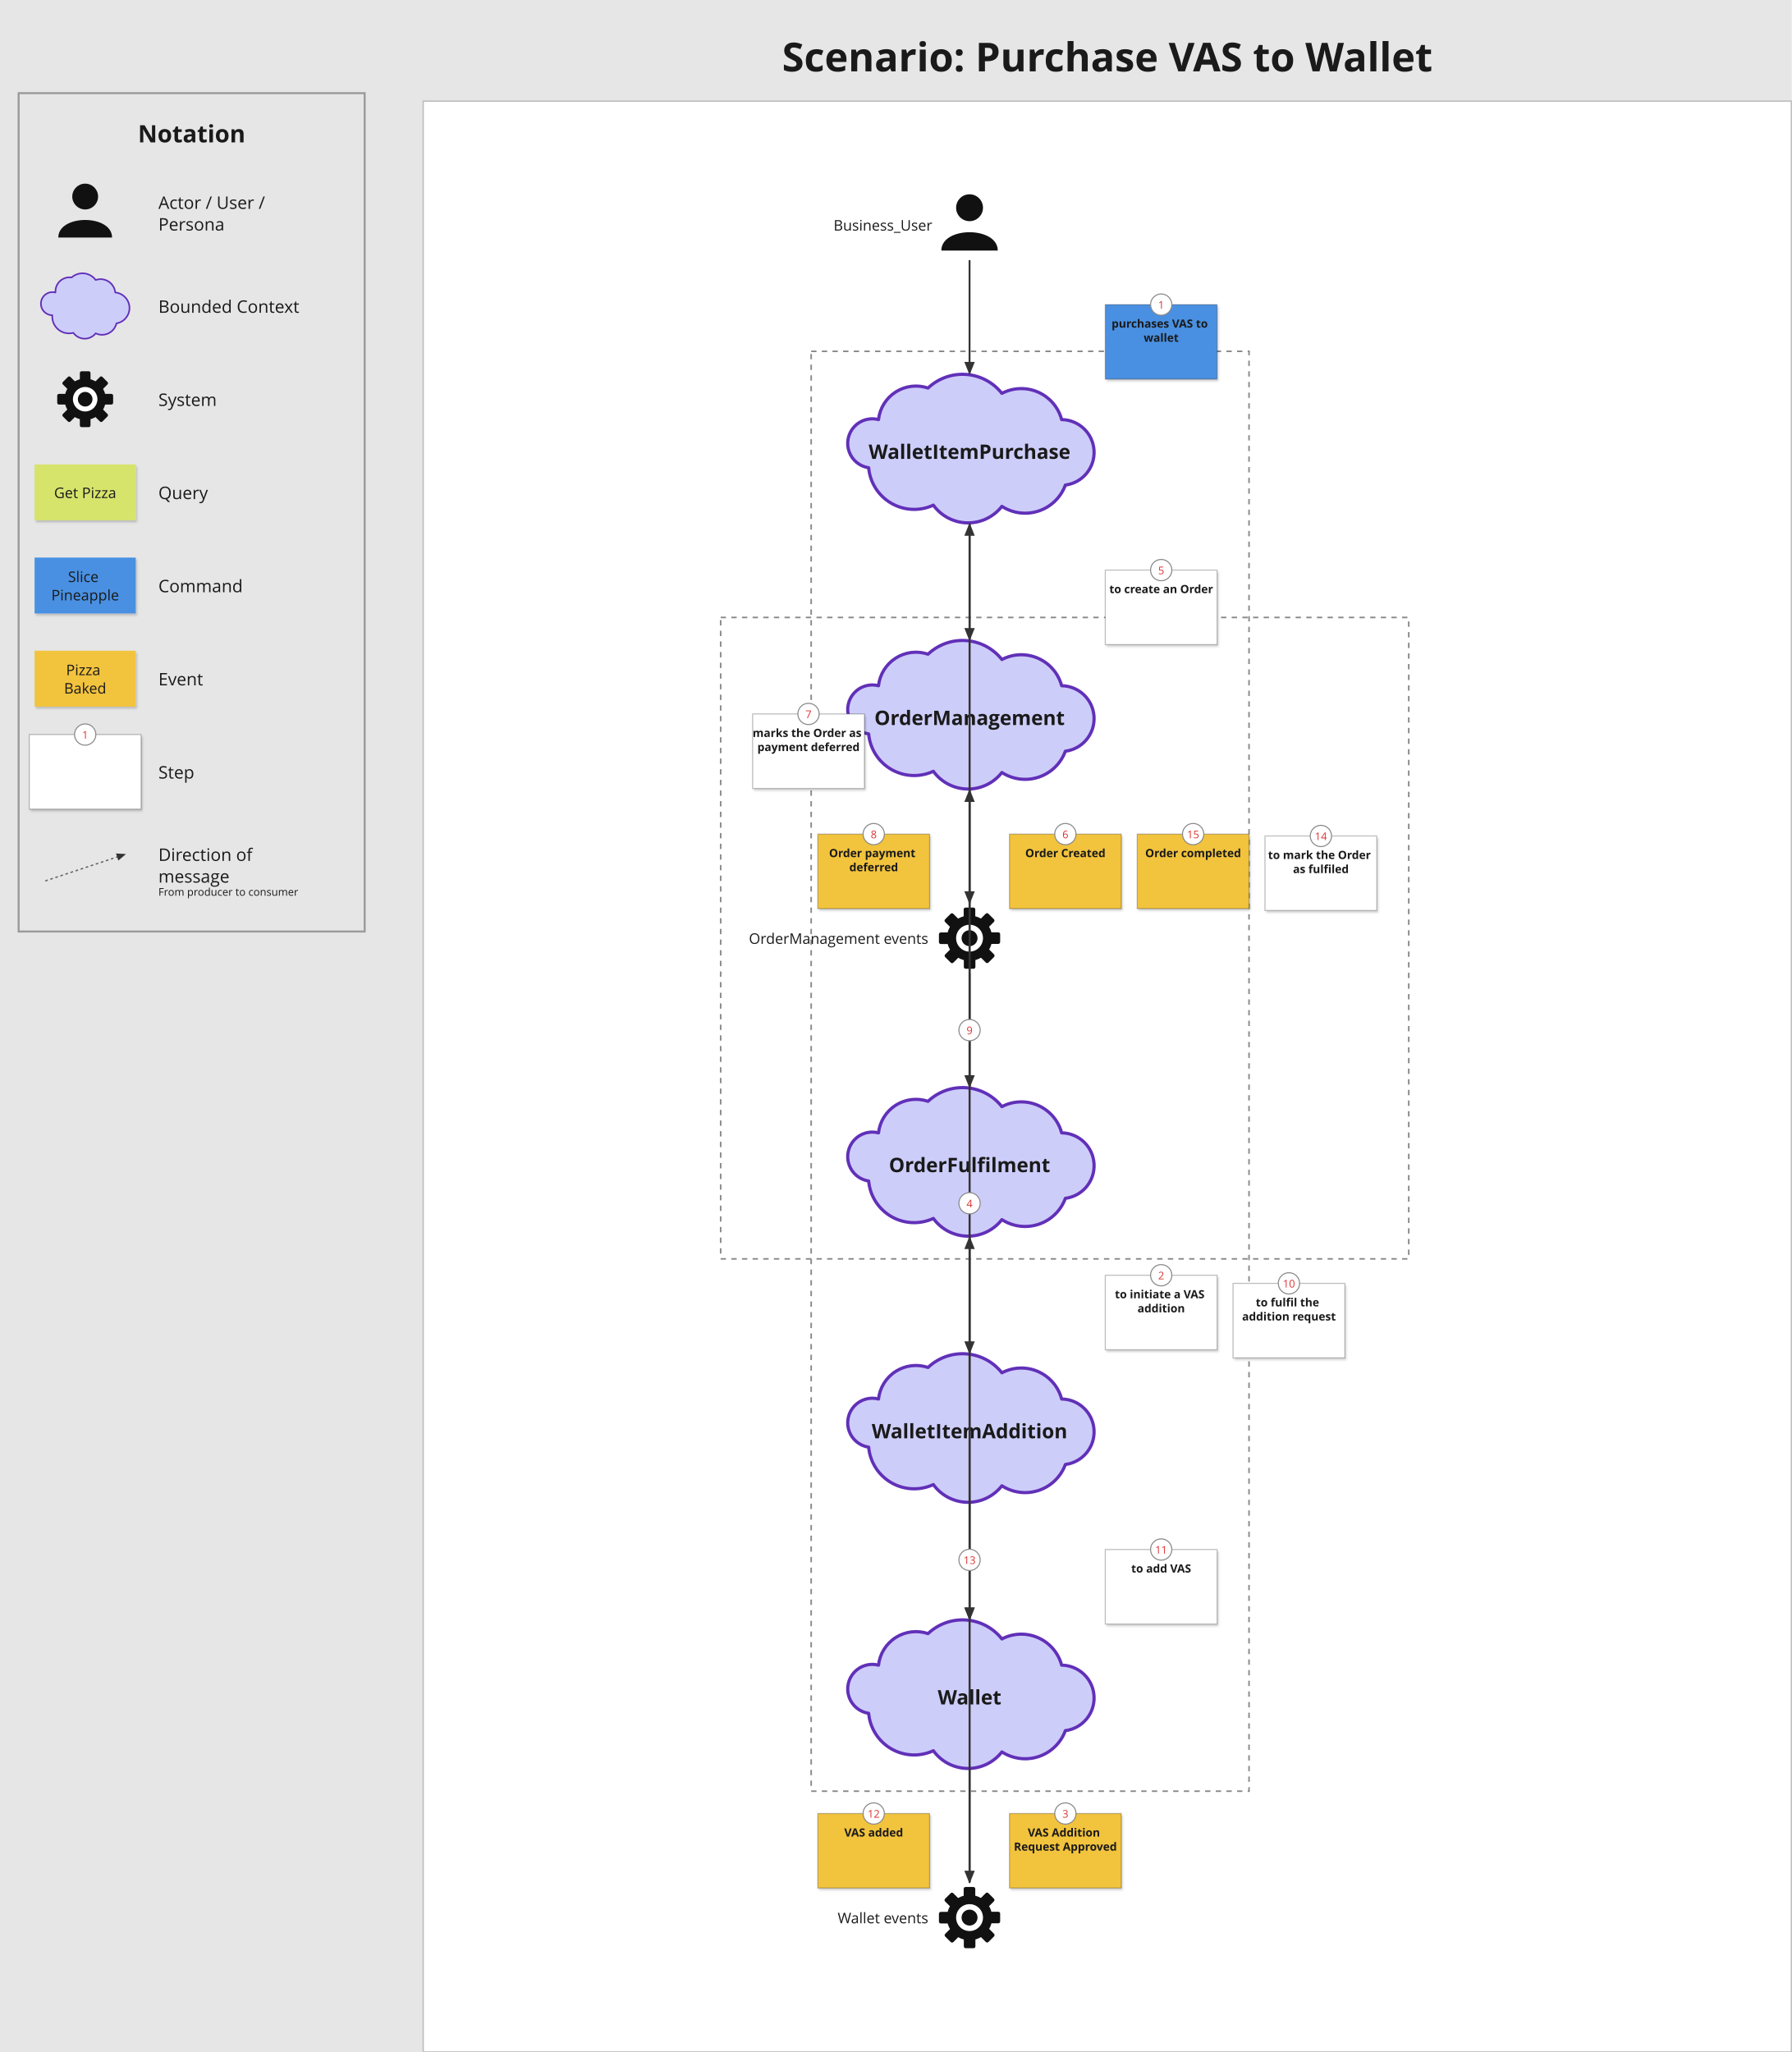
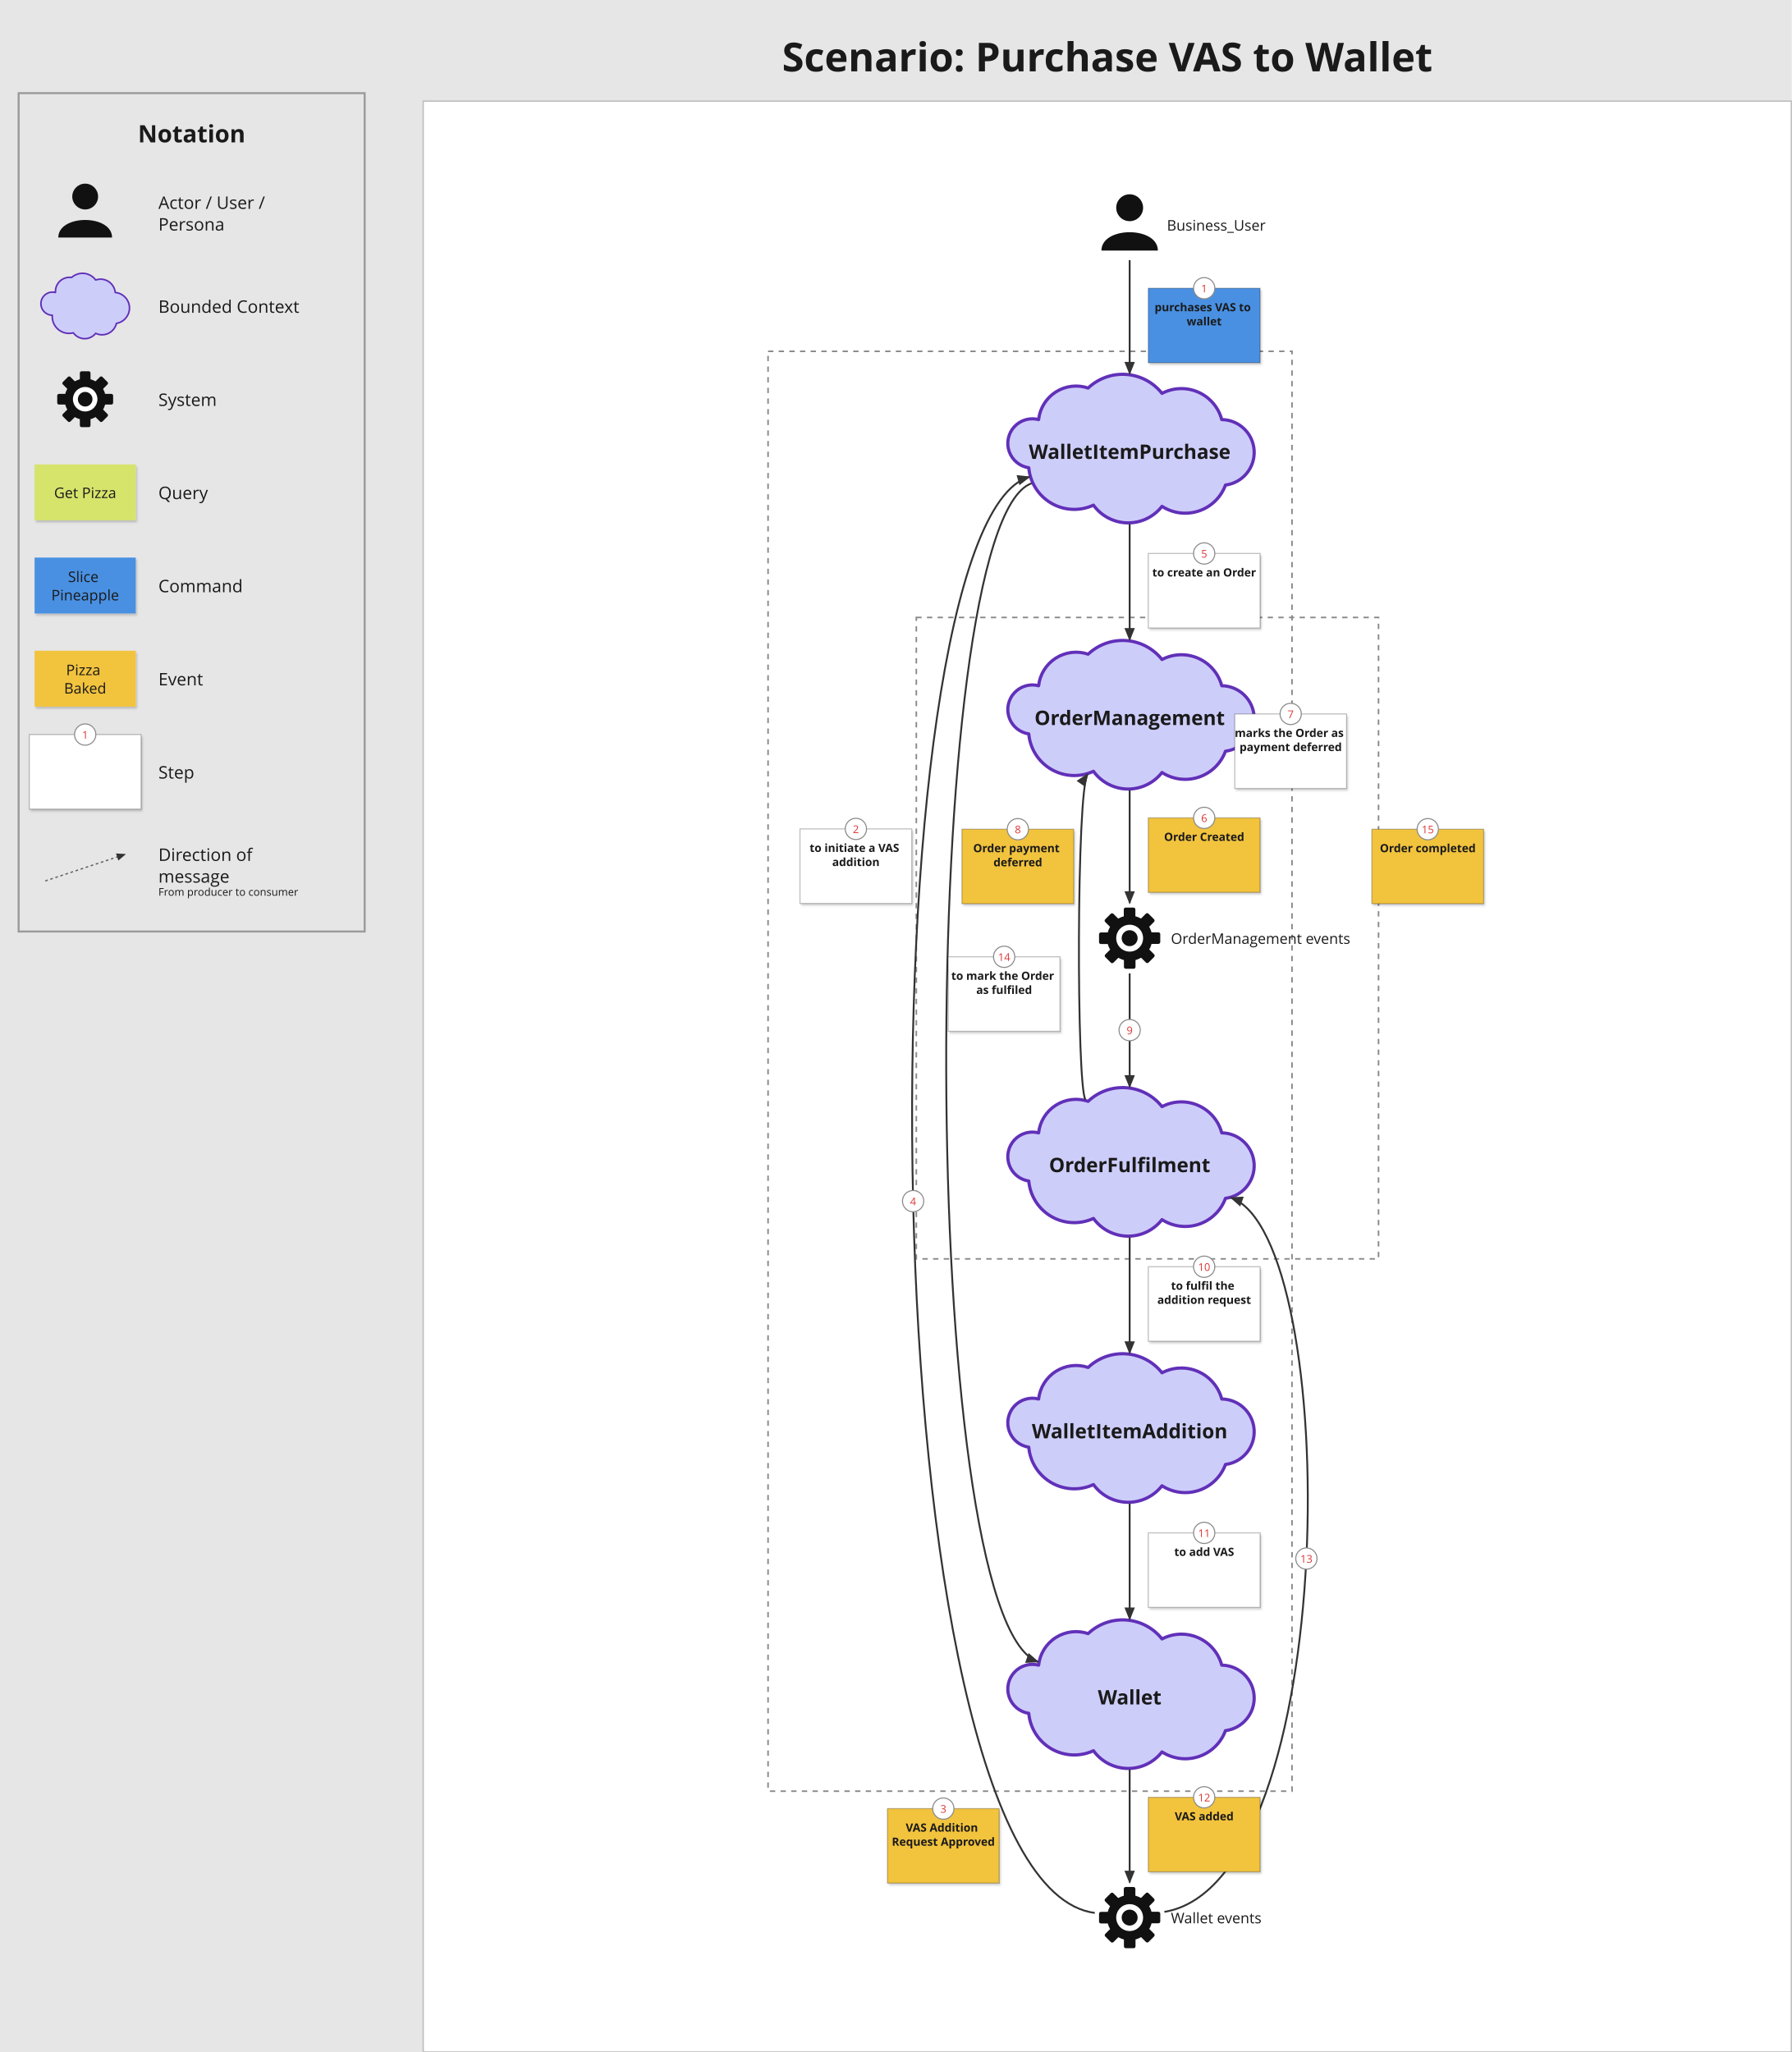
<svg xmlns="http://www.w3.org/2000/svg" width="1346" height="1542" viewBox="0 0 1346 1542" font-family="'Open Sans', Arial, Helvetica, sans-serif">
  <defs>
    <filter id="shadow" x="-20%" y="-20%" width="150%" height="160%">
      <feDropShadow dx="1" dy="1.5" stdDeviation="1" flood-opacity="0.18" />
    </filter>
    <marker id="arrow" viewBox="0 0 10 10" refX="9" refY="5" markerWidth="7" markerHeight="7" orient="auto-start-reverse">
      <path d="M0,1L10,5L0,9Z" fill="#333" />
    </marker>
    <marker id="arrow-grey" viewBox="0 0 10 10" refX="9" refY="5" markerWidth="7" markerHeight="7" orient="auto-start-reverse">
      <path d="M0,1L10,5L0,9Z" fill="#9a9a9a" />
    </marker>
  </defs>
  <rect width="1346" height="1542" fill="#e6e6e6" />
  <text x="832" y="42" font-size="30" font-weight="700" text-anchor="middle" dominant-baseline="central" fill="#1a1a1a">
    <tspan x="832" dy="0">Scenario: Purchase VAS to Wallet</tspan>
  </text>
  <rect x="318" y="76" width="1028" height="1466" fill="#fff" stroke="#bdbdbd" />
  <g transform="translate(14,70)">
    <rect width="260" height="630" fill="#e6e6e6" stroke="#9a9a9a" stroke-width="1.5" />
    <text x="130" y="30" font-size="18" font-weight="700" text-anchor="middle" dominant-baseline="central" fill="#1a1a1a">
      <tspan x="130" dy="0">Notation</tspan>
    </text>
    <g transform="translate(50,90)">
      <circle cy="-12.3" r="9.7" fill="#111" />
      <path fill="#111" d="M-20.2,18.5C-20.2,0.9 20.2,0.9 20.2,18.5Z" />
    </g>
    <text x="105" y="81.9" font-size="13" font-weight="400" text-anchor="start" dominant-baseline="central" fill="#1a1a1a">
      <tspan x="105" dy="0">Actor / User /</tspan>
      <tspan x="105" dy="16.3">Persona</tspan>
    </text>
    <g transform="translate(50,160)">
      <path d="M-22.3,-10.2A10.6,10.6 0 0,1 -10.2,-21.5A12.3,12.3 0 0,1 7.9,-19.6A11.1,11.1 0 0,1 22.6,-10.2A11.7,11.7 0 0,1 23.5,13A11.1,11.1 0 0,1 7.9,20.5A10.5,10.5 0 0,1 -8.9,20.1A12.6,12.6 0 0,1 -24.7,6.9A8.7,8.7 0 1,1 -22.3,-10.2Z" fill="#cdcdfa" stroke="#6130b8" stroke-width="1.2" stroke-linejoin="round" />
    </g>
    <text x="105" y="160" font-size="13" font-weight="400" text-anchor="start" dominant-baseline="central" fill="#1a1a1a">
      <tspan x="105" dy="0">Bounded Context</tspan>
    </text>
    <g transform="translate(50,230)">
      <circle r="15.5" fill="#111" />
      <rect x="-4" y="-21" width="8" height="8.4" rx="1.3" fill="#111" transform="rotate(0)" />
      <rect x="-4" y="-21" width="8" height="8.4" rx="1.3" fill="#111" transform="rotate(45)" />
      <rect x="-4" y="-21" width="8" height="8.4" rx="1.3" fill="#111" transform="rotate(90)" />
      <rect x="-4" y="-21" width="8" height="8.4" rx="1.3" fill="#111" transform="rotate(135)" />
      <rect x="-4" y="-21" width="8" height="8.4" rx="1.3" fill="#111" transform="rotate(180)" />
      <rect x="-4" y="-21" width="8" height="8.4" rx="1.3" fill="#111" transform="rotate(225)" />
      <rect x="-4" y="-21" width="8" height="8.4" rx="1.3" fill="#111" transform="rotate(270)" />
      <rect x="-4" y="-21" width="8" height="8.4" rx="1.3" fill="#111" transform="rotate(315)" />
      <circle r="9.2" fill="#fff" />
      <circle r="5.5" fill="#111" />
    </g>
    <text x="105" y="230" font-size="13" font-weight="400" text-anchor="start" dominant-baseline="central" fill="#1a1a1a">
      <tspan x="105" dy="0">System</tspan>
    </text>
    <g transform="translate(50,300)">
      <rect x="-38" y="-21" width="76" height="42" fill="#d6e46c" filter="url(#shadow)" />
      <text x="0" y="0" font-size="11" font-weight="400" text-anchor="middle" dominant-baseline="central" fill="#1a1a1a">
        <tspan x="0" dy="0">Get Pizza</tspan>
      </text>
    </g>
    <text x="105" y="300" font-size="13" font-weight="400" text-anchor="start" dominant-baseline="central" fill="#1a1a1a">
      <tspan x="105" dy="0">Query</tspan>
    </text>
    <g transform="translate(50,370)">
      <rect x="-38" y="-21" width="76" height="42" fill="#4a90e2" filter="url(#shadow)" />
      <text x="0" y="-6.9" font-size="11" font-weight="400" text-anchor="middle" dominant-baseline="central" fill="#1a1a1a">
        <tspan x="0" dy="0">Slice</tspan>
        <tspan x="0" dy="13.8">Pineapple</tspan>
      </text>
    </g>
    <text x="105" y="370" font-size="13" font-weight="400" text-anchor="start" dominant-baseline="central" fill="#1a1a1a">
      <tspan x="105" dy="0">Command</tspan>
    </text>
    <g transform="translate(50,440)">
      <rect x="-38" y="-21" width="76" height="42" fill="#f2c33c" filter="url(#shadow)" />
      <text x="0" y="-6.9" font-size="11" font-weight="400" text-anchor="middle" dominant-baseline="central" fill="#1a1a1a">
        <tspan x="0" dy="0">Pizza</tspan>
        <tspan x="0" dy="13.8">Baked</tspan>
      </text>
    </g>
    <text x="105" y="440" font-size="13" font-weight="400" text-anchor="start" dominant-baseline="central" fill="#1a1a1a">
      <tspan x="105" dy="0">Event</tspan>
    </text>
    <g transform="translate(50,510)">
      <rect x="-42" y="-28" width="84" height="56" fill="#ffffff" stroke="rgba(0,0,0,.25)" stroke-width="0.8" filter="url(#shadow)" />
      <circle cy="-28" r="8" fill="#fff" stroke="#8a8a8a" stroke-width="0.8" />
      <text x="0" y="-28" font-size="8" font-weight="400" text-anchor="middle" dominant-baseline="central" fill="#d33">
        <tspan x="0" dy="0">1</tspan>
      </text>
    </g>
    <text x="105" y="510" font-size="13" font-weight="400" text-anchor="start" dominant-baseline="central" fill="#1a1a1a">
      <tspan x="105" dy="0">Step</tspan>
    </text>
    <g transform="translate(50,580)">
      <path d="M-30,12L30,-8" stroke="#666" stroke-dasharray="2 2" marker-end="url(#arrow)" />
    </g>
    <text x="105" y="571.9" font-size="13" font-weight="400" text-anchor="start" dominant-baseline="central" fill="#1a1a1a">
      <tspan x="105" dy="0">Direction of</tspan>
      <tspan x="105" dy="16.3">message</tspan>
    </text>
    <text x="105" y="600" font-size="8" font-weight="400" text-anchor="start" dominant-baseline="central" fill="#1a1a1a">
      <tspan x="105" dy="0">From producer to consumer</tspan>
    </text>
  </g>
-   <g transform="translate(573.5,86)">
-     <rect x="-32" y="378" width="517" height="482" fill="none" stroke="#8a8a8a" stroke-width="1.2" stroke-dasharray="4 4" />
-     <rect x="36" y="178" width="329" height="1082" fill="none" stroke="#8a8a8a" stroke-width="1.2" stroke-dasharray="4 4" />
+   <g transform="translate(693.8,86)">
+     <rect x="-5.3" y="378" width="347.3" height="482" fill="none" stroke="#8a8a8a" stroke-width="1.2" stroke-dasharray="4 4" />
+     <rect x="-116.7" y="178" width="393.7" height="1082" fill="none" stroke="#8a8a8a" stroke-width="1.2" stroke-dasharray="4 4" />
    <g transform="translate(155,83)">
      <circle cy="-12.9" r="10.1" fill="#111" />
      <path fill="#111" d="M-21.2,19.3C-21.2,0.9 21.2,0.9 21.2,19.3Z" />
    </g>
    <g transform="translate(155,787)">
      <path d="M-68.4,-21.7A28.3,28.3 0 0,1 -31.2,-45.4A37.7,37.7 0 0,1 24.3,-41.4A31.4,31.4 0 0,1 69.2,-21.7A24.7,24.7 0 0,1 72,27.5A32.2,32.2 0 0,1 24.3,43.5A32.2,32.2 0 0,1 -27.2,42.6A34.3,34.3 0 0,1 -75.8,14.5A18.5,18.5 0 1,1 -68.4,-21.7Z" fill="#cdcdfa" stroke="#6130b8" stroke-width="2.4" stroke-linejoin="round" />
    </g>
    <text x="155" y="789" font-size="15" font-weight="700" text-anchor="middle" dominant-baseline="central" fill="#1a1a1a">
      <tspan x="155" dy="0">OrderFulfilment</tspan>
    </text>
    <g transform="translate(155,451)">
      <path d="M-68.4,-21.7A28.3,28.3 0 0,1 -31.2,-45.4A37.7,37.7 0 0,1 24.3,-41.4A31.4,31.4 0 0,1 69.2,-21.7A24.7,24.7 0 0,1 72,27.5A32.2,32.2 0 0,1 24.3,43.5A32.2,32.2 0 0,1 -27.2,42.6A34.3,34.3 0 0,1 -75.8,14.5A18.5,18.5 0 1,1 -68.4,-21.7Z" fill="#cdcdfa" stroke="#6130b8" stroke-width="2.4" stroke-linejoin="round" />
    </g>
    <text x="155" y="453" font-size="15" font-weight="700" text-anchor="middle" dominant-baseline="central" fill="#1a1a1a">
      <tspan x="155" dy="0">OrderManagement</tspan>
    </text>
    <g transform="translate(155,1187)">
      <path d="M-68.4,-21.7A28.3,28.3 0 0,1 -31.2,-45.4A37.7,37.7 0 0,1 24.3,-41.4A31.4,31.4 0 0,1 69.2,-21.7A24.7,24.7 0 0,1 72,27.5A32.2,32.2 0 0,1 24.3,43.5A32.2,32.2 0 0,1 -27.2,42.6A34.3,34.3 0 0,1 -75.8,14.5A18.5,18.5 0 1,1 -68.4,-21.7Z" fill="#cdcdfa" stroke="#6130b8" stroke-width="2.4" stroke-linejoin="round" />
    </g>
    <text x="155" y="1189" font-size="15" font-weight="700" text-anchor="middle" dominant-baseline="central" fill="#1a1a1a">
      <tspan x="155" dy="0">Wallet</tspan>
    </text>
    <g transform="translate(155,987)">
      <path d="M-68.4,-21.7A28.3,28.3 0 0,1 -31.2,-45.4A37.7,37.7 0 0,1 24.3,-41.4A31.4,31.4 0 0,1 69.2,-21.7A24.7,24.7 0 0,1 72,27.5A32.2,32.2 0 0,1 24.3,43.5A32.2,32.2 0 0,1 -27.2,42.6A34.3,34.3 0 0,1 -75.8,14.5A18.5,18.5 0 1,1 -68.4,-21.7Z" fill="#cdcdfa" stroke="#6130b8" stroke-width="2.4" stroke-linejoin="round" />
    </g>
    <text x="155" y="989" font-size="15" font-weight="700" text-anchor="middle" dominant-baseline="central" fill="#1a1a1a">
      <tspan x="155" dy="0">WalletItemAddition</tspan>
    </text>
    <g transform="translate(155,251)">
      <path d="M-68.4,-21.7A28.3,28.3 0 0,1 -31.2,-45.4A37.7,37.7 0 0,1 24.3,-41.4A31.4,31.4 0 0,1 69.2,-21.7A24.7,24.7 0 0,1 72,27.5A32.2,32.2 0 0,1 24.3,43.5A32.2,32.2 0 0,1 -27.2,42.6A34.3,34.3 0 0,1 -75.8,14.5A18.5,18.5 0 1,1 -68.4,-21.7Z" fill="#cdcdfa" stroke="#6130b8" stroke-width="2.4" stroke-linejoin="round" />
    </g>
    <text x="155" y="253" font-size="15" font-weight="700" text-anchor="middle" dominant-baseline="central" fill="#1a1a1a">
      <tspan x="155" dy="0">WalletItemPurchase</tspan>
    </text>
    <g transform="translate(155,619)">
      <circle r="17" fill="#111" />
      <rect x="-4.4" y="-23" width="8.7" height="9.2" rx="1.4" fill="#111" transform="rotate(0)" />
      <rect x="-4.4" y="-23" width="8.7" height="9.2" rx="1.4" fill="#111" transform="rotate(45)" />
      <rect x="-4.4" y="-23" width="8.7" height="9.2" rx="1.4" fill="#111" transform="rotate(90)" />
      <rect x="-4.4" y="-23" width="8.7" height="9.2" rx="1.4" fill="#111" transform="rotate(135)" />
      <rect x="-4.4" y="-23" width="8.7" height="9.2" rx="1.4" fill="#111" transform="rotate(180)" />
      <rect x="-4.4" y="-23" width="8.7" height="9.2" rx="1.4" fill="#111" transform="rotate(225)" />
      <rect x="-4.4" y="-23" width="8.7" height="9.2" rx="1.4" fill="#111" transform="rotate(270)" />
      <rect x="-4.4" y="-23" width="8.7" height="9.2" rx="1.4" fill="#111" transform="rotate(315)" />
      <circle r="10.1" fill="#fff" />
      <circle r="6" fill="#111" />
    </g>
    <g transform="translate(155,1355)">
      <circle r="17" fill="#111" />
      <rect x="-4.4" y="-23" width="8.7" height="9.2" rx="1.4" fill="#111" transform="rotate(0)" />
      <rect x="-4.4" y="-23" width="8.7" height="9.2" rx="1.4" fill="#111" transform="rotate(45)" />
      <rect x="-4.4" y="-23" width="8.7" height="9.2" rx="1.4" fill="#111" transform="rotate(90)" />
      <rect x="-4.4" y="-23" width="8.7" height="9.2" rx="1.4" fill="#111" transform="rotate(135)" />
      <rect x="-4.4" y="-23" width="8.7" height="9.2" rx="1.4" fill="#111" transform="rotate(180)" />
      <rect x="-4.4" y="-23" width="8.7" height="9.2" rx="1.4" fill="#111" transform="rotate(225)" />
      <rect x="-4.4" y="-23" width="8.7" height="9.2" rx="1.4" fill="#111" transform="rotate(270)" />
      <rect x="-4.4" y="-23" width="8.7" height="9.2" rx="1.4" fill="#111" transform="rotate(315)" />
      <circle r="10.1" fill="#fff" />
      <circle r="6" fill="#111" />
    </g>
    <path d="M155,109.5C155,152.1 155,152.1 155,194.8" fill="none" stroke="#333" stroke-width="1.4" marker-end="url(#arrow)" />
-     <path d="M155,307.8C155,719.3 155,719.3 155,1130.8" fill="none" stroke="#333" stroke-width="1.4" marker-end="url(#arrow)" />
+     <path d="M81.3,277.2C-5,307.8 -5,1130.8 86.1,1162.8" fill="none" stroke="#333" stroke-width="1.4" marker-end="url(#arrow)" />
    <path d="M155,1243.8C155,1286.2 155,1286.2 155,1328.6" fill="none" stroke="#333" stroke-width="1.4" marker-end="url(#arrow)" />
-     <path d="M155,1328.6C155,818.2 155,818.2 155,307.8" fill="none" stroke="#333" stroke-width="1.4" marker-end="url(#arrow)" />
+     <path d="M128.8,1351.5C-45,1328.6 -45,307.8 79.6,272.4" fill="none" stroke="#333" stroke-width="1.4" marker-end="url(#arrow)" />
    <path d="M155,307.8C155,351.3 155,351.3 155,394.8" fill="none" stroke="#333" stroke-width="1.4" marker-end="url(#arrow)" />
    <path d="M155,507.8C155,550.2 155,550.2 155,592.6" fill="none" stroke="#333" stroke-width="1.4" marker-end="url(#arrow)" />
    <path d="M155,645.5C155,688.1 155,688.1 155,730.8" fill="none" stroke="#333" stroke-width="1.4" marker-end="url(#arrow)" />
    <path d="M155,843.8C155,887.3 155,887.3 155,930.8" fill="none" stroke="#333" stroke-width="1.4" marker-end="url(#arrow)" />
    <path d="M155,1043.8C155,1087.3 155,1087.3 155,1130.8" fill="none" stroke="#333" stroke-width="1.4" marker-end="url(#arrow)" />
-     <path d="M155,1328.6C155,1086.2 155,1086.2 155,843.8" fill="none" stroke="#333" stroke-width="1.4" marker-end="url(#arrow)" />
-     <path d="M155,730.8C155,619.3 155,619.3 155,507.8" fill="none" stroke="#333" stroke-width="1.4" marker-end="url(#arrow)" />
-     <g transform="translate(155,818.2)">
+     <path d="M181.1,1350.7C315,1328.6 315,843.8 231.1,814" fill="none" stroke="#333" stroke-width="1.4" marker-end="url(#arrow)" />
+     <path d="M121.8,740.4C115,730.8 115,507.8 123.4,495.8" fill="none" stroke="#333" stroke-width="1.4" marker-end="url(#arrow)" />
+     <g transform="translate(-7.7,816.6)">
      <circle r="8" fill="#fff" stroke="#8a8a8a" stroke-width="0.8" />
      <text x="0" y="0" font-size="8" font-weight="400" text-anchor="middle" dominant-baseline="central" fill="#d33">
        <tspan x="0" dy="0">4</tspan>
      </text>
    </g>
    <g transform="translate(155,688.1)">
      <circle r="8" fill="#fff" stroke="#8a8a8a" stroke-width="0.8" />
      <text x="0" y="0" font-size="8" font-weight="400" text-anchor="middle" dominant-baseline="central" fill="#d33">
        <tspan x="0" dy="0">9</tspan>
      </text>
    </g>
-     <g transform="translate(155,1086.2)">
+     <g transform="translate(287.8,1085.2)">
      <circle r="8" fill="#fff" stroke="#8a8a8a" stroke-width="0.8" />
      <text x="0" y="0" font-size="8" font-weight="400" text-anchor="middle" dominant-baseline="central" fill="#d33">
        <tspan x="0" dy="0">13</tspan>
      </text>
    </g>
-     <g transform="translate(299,170.9)">
+     <g transform="translate(211,158.6)">
      <rect x="-42" y="-28" width="84" height="56" fill="#4a90e2" stroke="rgba(0,0,0,.25)" stroke-width="0.8" filter="url(#shadow)" />
      <text x="0" y="-14" font-size="8.5" font-weight="700" text-anchor="middle" dominant-baseline="central" fill="#1a1a1a">
        <tspan x="0" dy="0">purchases VAS to</tspan>
        <tspan x="0" dy="10.6">wallet</tspan>
      </text>
      <circle cy="-28" r="8" fill="#fff" stroke="#8a8a8a" stroke-width="0.8" />
      <text x="0" y="-28" font-size="8" font-weight="400" text-anchor="middle" dominant-baseline="central" fill="#d33">
        <tspan x="0" dy="0">1</tspan>
      </text>
    </g>
-     <g transform="translate(299,900.3)">
+     <g transform="translate(-50.7,564.9)">
      <rect x="-42" y="-28" width="84" height="56" fill="#ffffff" stroke="rgba(0,0,0,.25)" stroke-width="0.8" filter="url(#shadow)" />
      <text x="0" y="-14" font-size="8.5" font-weight="700" text-anchor="middle" dominant-baseline="central" fill="#1a1a1a">
        <tspan x="0" dy="0">to initiate a VAS</tspan>
        <tspan x="0" dy="10.6">addition</tspan>
      </text>
      <circle cy="-28" r="8" fill="#fff" stroke="#8a8a8a" stroke-width="0.8" />
      <text x="0" y="-28" font-size="8" font-weight="400" text-anchor="middle" dominant-baseline="central" fill="#d33">
        <tspan x="0" dy="0">2</tspan>
      </text>
    </g>
-     <g transform="translate(227,1304.8)">
+     <g transform="translate(15,1301.1)">
      <rect x="-42" y="-28" width="84" height="56" fill="#f2c33c" stroke="rgba(0,0,0,.25)" stroke-width="0.8" filter="url(#shadow)" />
      <text x="0" y="-14" font-size="8.5" font-weight="700" text-anchor="middle" dominant-baseline="central" fill="#1a1a1a">
        <tspan x="0" dy="0">VAS Addition</tspan>
        <tspan x="0" dy="10.6">Request Approved</tspan>
      </text>
      <circle cy="-28" r="8" fill="#fff" stroke="#8a8a8a" stroke-width="0.8" />
      <text x="0" y="-28" font-size="8" font-weight="400" text-anchor="middle" dominant-baseline="central" fill="#d33">
        <tspan x="0" dy="0">3</tspan>
      </text>
    </g>
-     <g transform="translate(83,1304.8)">
+     <g transform="translate(211,1292.6)">
      <rect x="-42" y="-28" width="84" height="56" fill="#f2c33c" stroke="rgba(0,0,0,.25)" stroke-width="0.8" filter="url(#shadow)" />
      <text x="0" y="-14" font-size="8.5" font-weight="700" text-anchor="middle" dominant-baseline="central" fill="#1a1a1a">
        <tspan x="0" dy="0">VAS added</tspan>
      </text>
      <circle cy="-28" r="8" fill="#fff" stroke="#8a8a8a" stroke-width="0.8" />
      <text x="0" y="-28" font-size="8" font-weight="400" text-anchor="middle" dominant-baseline="central" fill="#d33">
        <tspan x="0" dy="0">12</tspan>
      </text>
    </g>
-     <g transform="translate(299,370.4)">
+     <g transform="translate(211,357.9)">
      <rect x="-42" y="-28" width="84" height="56" fill="#ffffff" stroke="rgba(0,0,0,.25)" stroke-width="0.8" filter="url(#shadow)" />
      <text x="0" y="-14" font-size="8.5" font-weight="700" text-anchor="middle" dominant-baseline="central" fill="#1a1a1a">
        <tspan x="0" dy="0">to create an Order</tspan>
      </text>
      <circle cy="-28" r="8" fill="#fff" stroke="#8a8a8a" stroke-width="0.8" />
      <text x="0" y="-28" font-size="8" font-weight="400" text-anchor="middle" dominant-baseline="central" fill="#d33">
        <tspan x="0" dy="0">5</tspan>
      </text>
    </g>
-     <g transform="translate(227,568.8)">
+     <g transform="translate(211,556.6)">
      <rect x="-42" y="-28" width="84" height="56" fill="#f2c33c" stroke="rgba(0,0,0,.25)" stroke-width="0.8" filter="url(#shadow)" />
      <text x="0" y="-14" font-size="8.5" font-weight="700" text-anchor="middle" dominant-baseline="central" fill="#1a1a1a">
        <tspan x="0" dy="0">Order Created</tspan>
      </text>
      <circle cy="-28" r="8" fill="#fff" stroke="#8a8a8a" stroke-width="0.8" />
      <text x="0" y="-28" font-size="8" font-weight="400" text-anchor="middle" dominant-baseline="central" fill="#d33">
        <tspan x="0" dy="0">6</tspan>
      </text>
    </g>
-     <g transform="translate(83,568.8)">
+     <g transform="translate(71,565.1)">
      <rect x="-42" y="-28" width="84" height="56" fill="#f2c33c" stroke="rgba(0,0,0,.25)" stroke-width="0.8" filter="url(#shadow)" />
      <text x="0" y="-14" font-size="8.5" font-weight="700" text-anchor="middle" dominant-baseline="central" fill="#1a1a1a">
        <tspan x="0" dy="0">Order payment</tspan>
        <tspan x="0" dy="10.6">deferred</tspan>
      </text>
      <circle cy="-28" r="8" fill="#fff" stroke="#8a8a8a" stroke-width="0.8" />
      <text x="0" y="-28" font-size="8" font-weight="400" text-anchor="middle" dominant-baseline="central" fill="#d33">
        <tspan x="0" dy="0">8</tspan>
      </text>
    </g>
-     <g transform="translate(323,568.8)">
+     <g transform="translate(379,565.1)">
      <rect x="-42" y="-28" width="84" height="56" fill="#f2c33c" stroke="rgba(0,0,0,.25)" stroke-width="0.8" filter="url(#shadow)" />
      <text x="0" y="-14" font-size="8.5" font-weight="700" text-anchor="middle" dominant-baseline="central" fill="#1a1a1a">
        <tspan x="0" dy="0">Order completed</tspan>
      </text>
      <circle cy="-28" r="8" fill="#fff" stroke="#8a8a8a" stroke-width="0.8" />
      <text x="0" y="-28" font-size="8" font-weight="400" text-anchor="middle" dominant-baseline="central" fill="#d33">
        <tspan x="0" dy="0">15</tspan>
      </text>
    </g>
-     <g transform="translate(34,478.5)">
+     <g transform="translate(276,478.5)">
      <rect x="-42" y="-28" width="84" height="56" fill="#ffffff" stroke="rgba(0,0,0,.25)" stroke-width="0.8" filter="url(#shadow)" />
      <text x="0" y="-14" font-size="8.5" font-weight="700" text-anchor="middle" dominant-baseline="central" fill="#1a1a1a">
        <tspan x="0" dy="0">marks the Order as</tspan>
        <tspan x="0" dy="10.6">payment deferred</tspan>
      </text>
      <circle cy="-28" r="8" fill="#fff" stroke="#8a8a8a" stroke-width="0.8" />
      <text x="0" y="-28" font-size="8" font-weight="400" text-anchor="middle" dominant-baseline="central" fill="#d33">
        <tspan x="0" dy="0">7</tspan>
      </text>
    </g>
-     <g transform="translate(395,906.4)">
+     <g transform="translate(211,893.9)">
      <rect x="-42" y="-28" width="84" height="56" fill="#ffffff" stroke="rgba(0,0,0,.25)" stroke-width="0.8" filter="url(#shadow)" />
      <text x="0" y="-14" font-size="8.5" font-weight="700" text-anchor="middle" dominant-baseline="central" fill="#1a1a1a">
        <tspan x="0" dy="0">to fulfil the</tspan>
        <tspan x="0" dy="10.6">addition request</tspan>
      </text>
      <circle cy="-28" r="8" fill="#fff" stroke="#8a8a8a" stroke-width="0.8" />
      <text x="0" y="-28" font-size="8" font-weight="400" text-anchor="middle" dominant-baseline="central" fill="#d33">
        <tspan x="0" dy="0">10</tspan>
      </text>
    </g>
-     <g transform="translate(299,1106.4)">
+     <g transform="translate(211,1093.9)">
      <rect x="-42" y="-28" width="84" height="56" fill="#ffffff" stroke="rgba(0,0,0,.25)" stroke-width="0.8" filter="url(#shadow)" />
      <text x="0" y="-14" font-size="8.5" font-weight="700" text-anchor="middle" dominant-baseline="central" fill="#1a1a1a">
        <tspan x="0" dy="0">to add VAS</tspan>
      </text>
      <circle cy="-28" r="8" fill="#fff" stroke="#8a8a8a" stroke-width="0.8" />
      <text x="0" y="-28" font-size="8" font-weight="400" text-anchor="middle" dominant-baseline="central" fill="#d33">
        <tspan x="0" dy="0">11</tspan>
      </text>
    </g>
-     <g transform="translate(419,570.2)">
+     <g transform="translate(60.7,661)">
      <rect x="-42" y="-28" width="84" height="56" fill="#ffffff" stroke="rgba(0,0,0,.25)" stroke-width="0.8" filter="url(#shadow)" />
      <text x="0" y="-14" font-size="8.5" font-weight="700" text-anchor="middle" dominant-baseline="central" fill="#1a1a1a">
        <tspan x="0" dy="0">to mark the Order</tspan>
        <tspan x="0" dy="10.6">as fulfiled</tspan>
      </text>
      <circle cy="-28" r="8" fill="#fff" stroke="#8a8a8a" stroke-width="0.8" />
      <text x="0" y="-28" font-size="8" font-weight="400" text-anchor="middle" dominant-baseline="central" fill="#d33">
        <tspan x="0" dy="0">14</tspan>
      </text>
    </g>
-     <text x="127" y="83" font-size="11" font-weight="400" text-anchor="end" dominant-baseline="central" fill="#1a1a1a">
-       <tspan x="127" dy="0">Business_User</tspan>
-     </text>
-     <text x="124" y="619" font-size="11" font-weight="400" text-anchor="end" dominant-baseline="central" fill="#1a1a1a">
-       <tspan x="124" dy="0">OrderManagement events</tspan>
-     </text>
-     <text x="124" y="1355" font-size="11" font-weight="400" text-anchor="end" dominant-baseline="central" fill="#1a1a1a">
-       <tspan x="124" dy="0">Wallet events</tspan>
+     <text x="183" y="83" font-size="11" font-weight="400" text-anchor="start" dominant-baseline="central" fill="#1a1a1a">
+       <tspan x="183" dy="0">Business_User</tspan>
+     </text>
+     <text x="186" y="619" font-size="11" font-weight="400" text-anchor="start" dominant-baseline="central" fill="#1a1a1a">
+       <tspan x="186" dy="0">OrderManagement events</tspan>
+     </text>
+     <text x="186" y="1355" font-size="11" font-weight="400" text-anchor="start" dominant-baseline="central" fill="#1a1a1a">
+       <tspan x="186" dy="0">Wallet events</tspan>
    </text>
  </g>
</svg>
